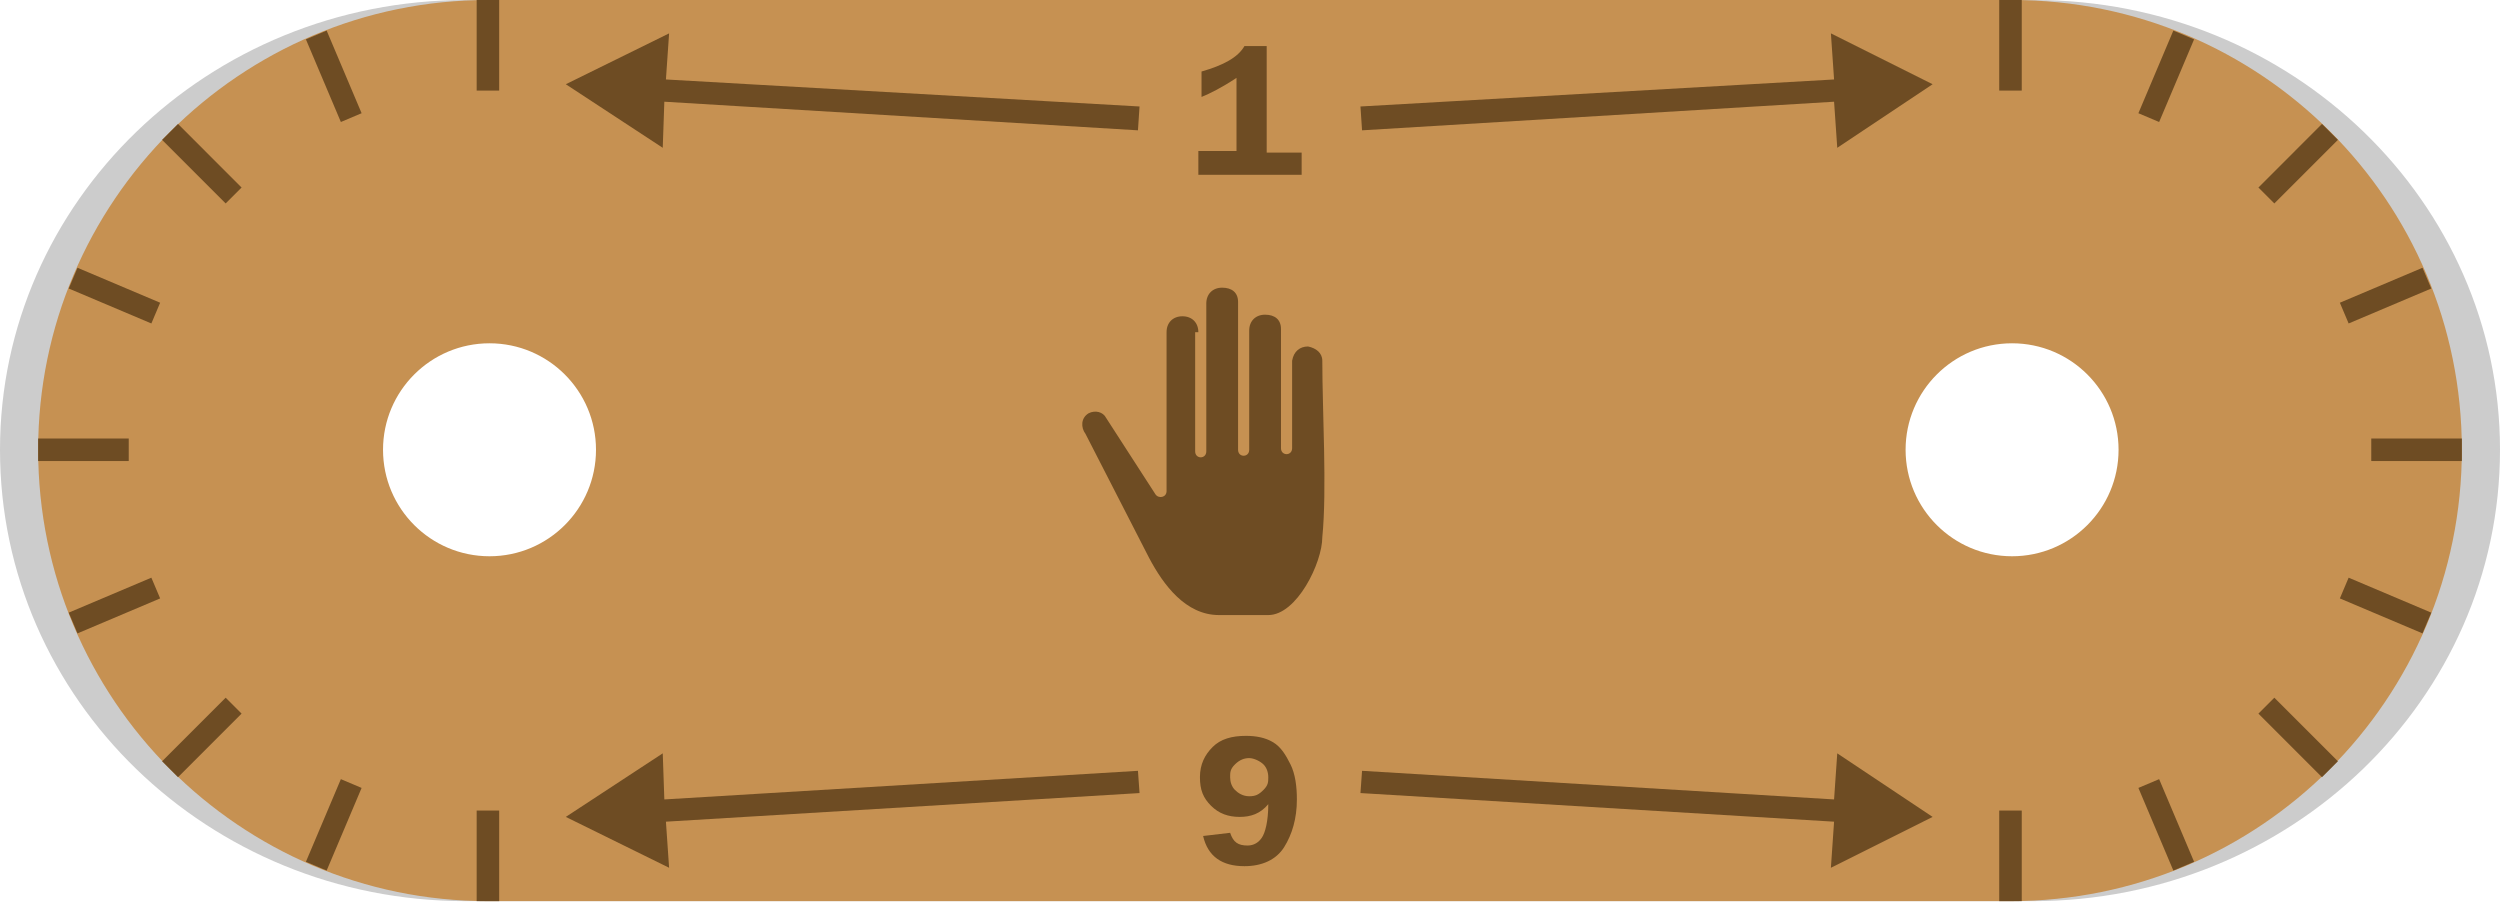
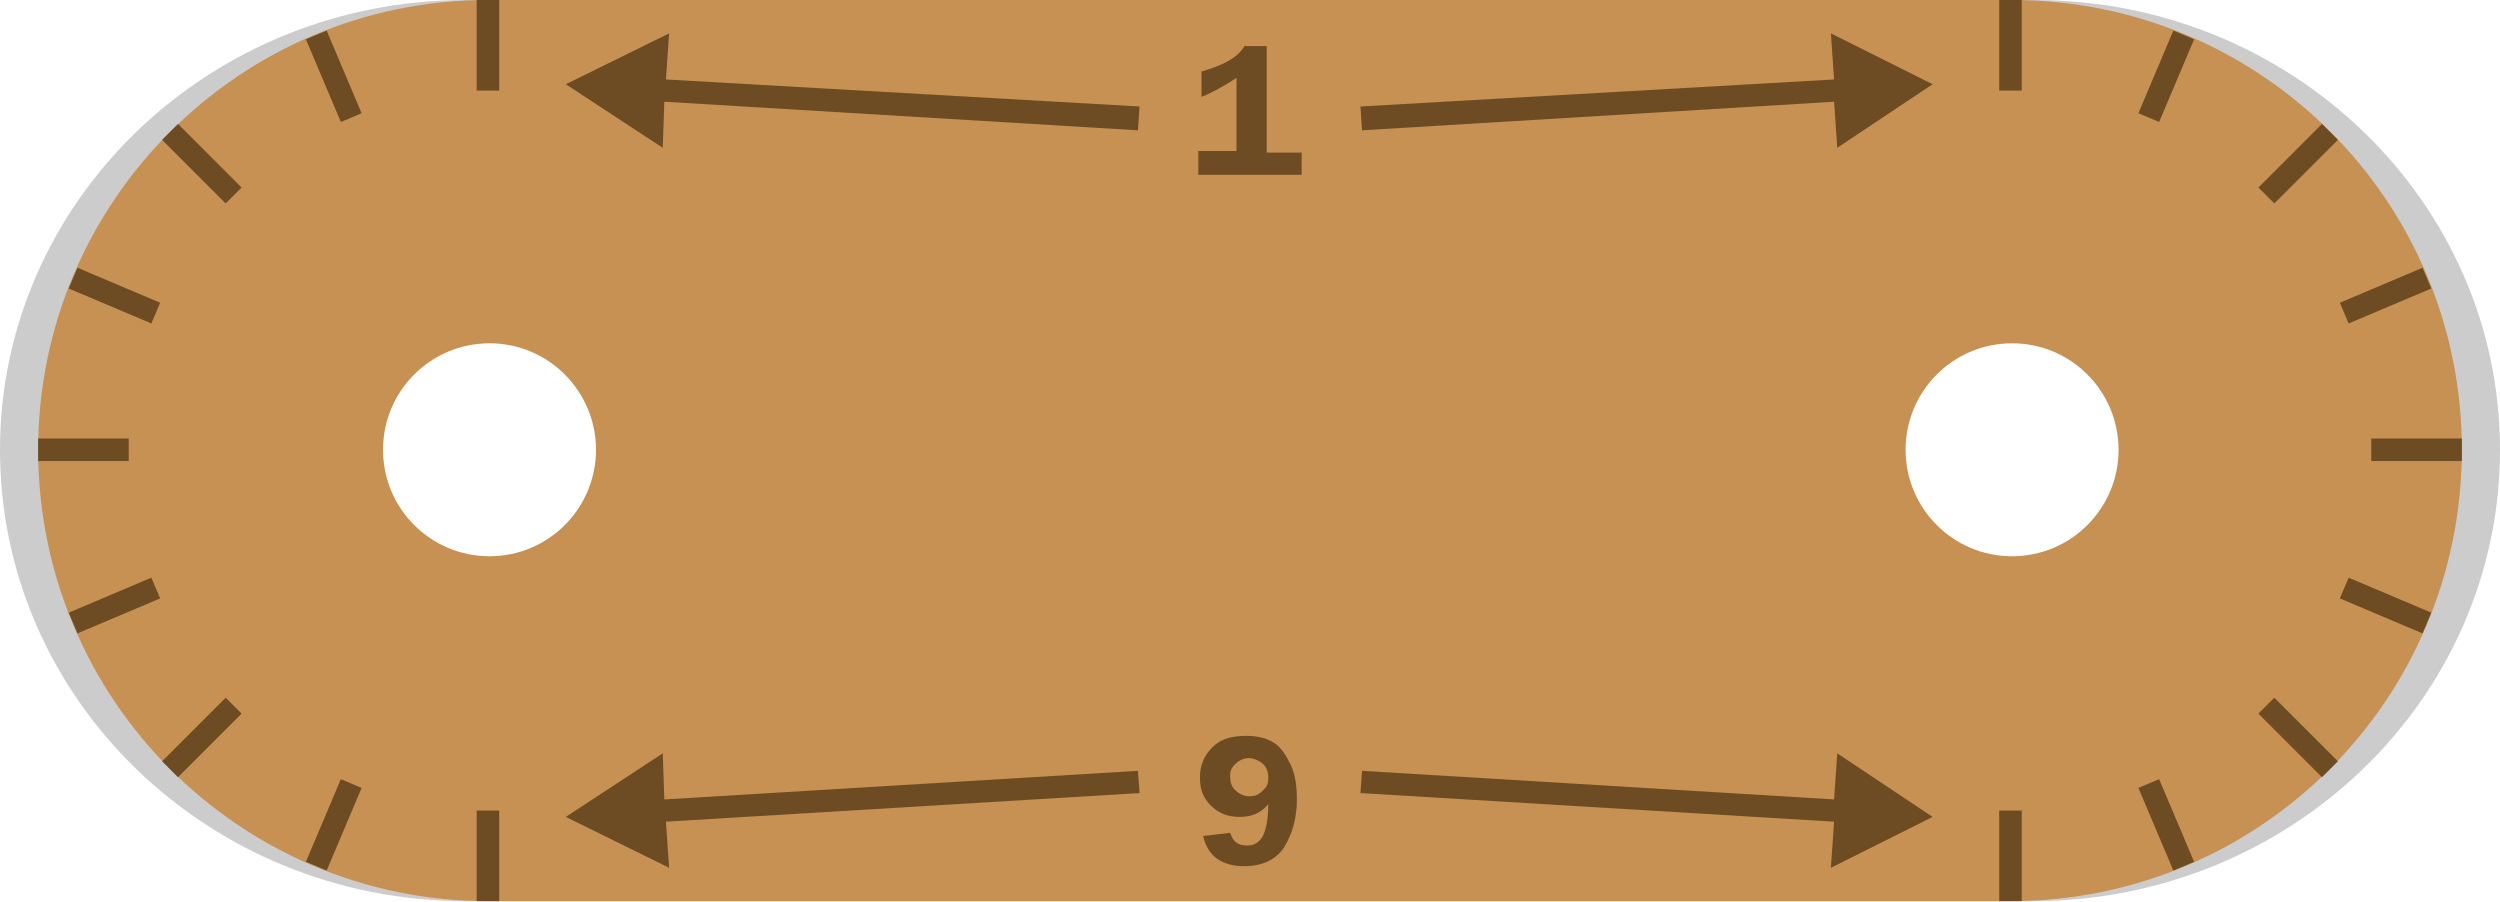
<svg xmlns="http://www.w3.org/2000/svg" version="1.1" id="Calque_1" x="0px" y="0px" viewBox="0 0 157.3 56.7" style="enable-background:new 0 0 157.3 56.7;" xml:space="preserve">
  <style type="text/css">
	.st0{opacity:0.2;enable-background:new    ;}
	.st1{fill:#C69152;}
	.st2{fill:none;stroke:#6E4C23;stroke-width:1.417;stroke-miterlimit:10;}
	.st3{fill:#6E4C23;}
</style>
  <path class="st0" d="M128,0H29.3C13.1,0,0,12.7,0,28.3C0,44,13.1,56.7,29.3,56.7h98.6c16.2,0,29.4-12.7,29.4-28.4  C157.3,12.7,144.2,0,128,0z M136.3,39.2H21V15.4h115.3V39.2z" />
  <g>
    <g>
      <path class="st1" d="M154.9,28.3c0-15.7-12.7-28.3-28.3-28.3H30.7C15.1,0,2.4,12.7,2.4,28.3c0,15.7,12.7,28.4,28.3,28.4h95.8    C142.2,56.7,154.9,44,154.9,28.3z M24.1,28.3c0-3.7,3-6.7,6.7-6.7s6.7,3,6.7,6.7s-3,6.7-6.7,6.7S24.1,32,24.1,28.3z M119.9,28.3    c0-3.7,3-6.7,6.7-6.7c3.7,0,6.7,3,6.7,6.7s-3,6.7-6.7,6.7S119.9,32,119.9,28.3z" />
      <g>
        <line class="st2" x1="126.5" y1="56.7" x2="126.5" y2="51" />
        <line class="st2" x1="137.4" y1="54.5" x2="135.2" y2="49.3" />
        <line class="st2" x1="146.6" y1="48.4" x2="142.6" y2="44.4" />
        <line class="st2" x1="152.7" y1="39.2" x2="147.5" y2="37" />
        <line class="st2" x1="154.9" y1="28.3" x2="149.2" y2="28.3" />
        <line class="st2" x1="152.7" y1="17.5" x2="147.5" y2="19.7" />
        <line class="st2" x1="146.6" y1="8.3" x2="142.6" y2="12.3" />
        <line class="st2" x1="137.4" y1="2.2" x2="135.2" y2="7.4" />
        <line class="st2" x1="126.5" y1="0" x2="126.5" y2="5.7" />
      </g>
      <g>
        <line class="st2" x1="30.7" y1="0" x2="30.7" y2="5.7" />
        <line class="st2" x1="19.9" y1="2.2" x2="22.1" y2="7.4" />
        <line class="st2" x1="10.7" y1="8.3" x2="14.7" y2="12.3" />
        <line class="st2" x1="4.6" y1="17.5" x2="9.8" y2="19.7" />
        <line class="st2" x1="2.4" y1="28.3" x2="8.1" y2="28.3" />
        <line class="st2" x1="4.6" y1="39.2" x2="9.8" y2="37" />
        <line class="st2" x1="10.7" y1="48.4" x2="14.7" y2="44.4" />
        <line class="st2" x1="19.9" y1="54.5" x2="22.1" y2="49.3" />
        <line class="st2" x1="30.7" y1="56.7" x2="30.7" y2="51" />
      </g>
      <g>
        <polygon class="st3" points="121.6,5.3 115.2,2.1 115.4,5 85.6,6.7 85.7,8.2 115.4,6.4 115.6,9.3    " />
        <path class="st3" d="M75.6,6.1V4.5c1.4-0.4,2.3-0.9,2.7-1.6h1.4v6.7h2.2V11h-6.5V9.5h2.4V4.9C76.9,5.5,76.1,5.9,75.6,6.1z" />
        <path class="st3" d="M77.4,52.4c0.2,0.6,0.5,0.8,1.1,0.8c0.4,0,0.7-0.2,0.9-0.5s0.4-1,0.4-2.1c-0.5,0.6-1.1,0.8-1.8,0.8     c-0.7,0-1.3-0.2-1.8-0.7s-0.7-1-0.7-1.8s0.3-1.4,0.8-1.9s1.2-0.7,2.1-0.7c0.6,0,1.2,0.1,1.7,0.4s0.8,0.8,1.1,1.4s0.4,1.4,0.4,2.2     c0,1.2-0.3,2.2-0.8,3s-1.4,1.2-2.5,1.2c-1.4,0-2.3-0.6-2.6-1.9L77.4,52.4z M78.6,47.7c-0.3,0-0.6,0.1-0.9,0.4s-0.3,0.5-0.3,0.8     s0.1,0.6,0.3,0.8s0.5,0.4,0.9,0.4s0.6-0.1,0.9-0.4s0.3-0.5,0.3-0.8s-0.1-0.6-0.3-0.8S78.9,47.7,78.6,47.7z" />
        <polygon class="st3" points="35.6,51.4 42.1,54.6 41.9,51.7 71.7,49.9 71.6,48.5 41.8,50.3 41.7,47.4    " />
        <polygon class="st3" points="35.6,5.3 42.1,2.1 41.9,5 71.7,6.7 71.6,8.2 41.8,6.4 41.7,9.3    " />
        <polygon class="st3" points="121.6,51.4 115.2,54.6 115.4,51.7 85.6,49.9 85.7,48.5 115.4,50.3 115.6,47.4    " />
      </g>
    </g>
  </g>
-   <path class="st3" d="M75.4,20.9c0-0.6-0.4-1-1-1s-1,0.4-1,1v10c0,0.4-0.5,0.5-0.7,0.2l-3.1-4.8c-0.2-0.4-0.7-0.5-1.1-0.3  c-0.5,0.3-0.5,0.9-0.2,1.3l4,7.8c0.9,1.7,2.3,3.6,4.4,3.6h3.1c1.8,0,3.4-3.3,3.4-4.9c0.3-3,0-7.9,0-11.1c0-0.5-0.4-0.8-0.9-0.9  c-0.5,0-0.9,0.3-1,0.9v5.5c0,0.5-0.7,0.5-0.7,0v-7.5c0-0.6-0.4-0.9-1-0.9s-1,0.4-1,1v7.5c0,0.5-0.7,0.5-0.7,0V19  c0-0.6-0.4-0.9-1-0.9s-1,0.4-1,1c0,3.1,0,6.2,0,9.3c0,0.5-0.7,0.5-0.7,0v-7.5H75.4z" />
</svg>
